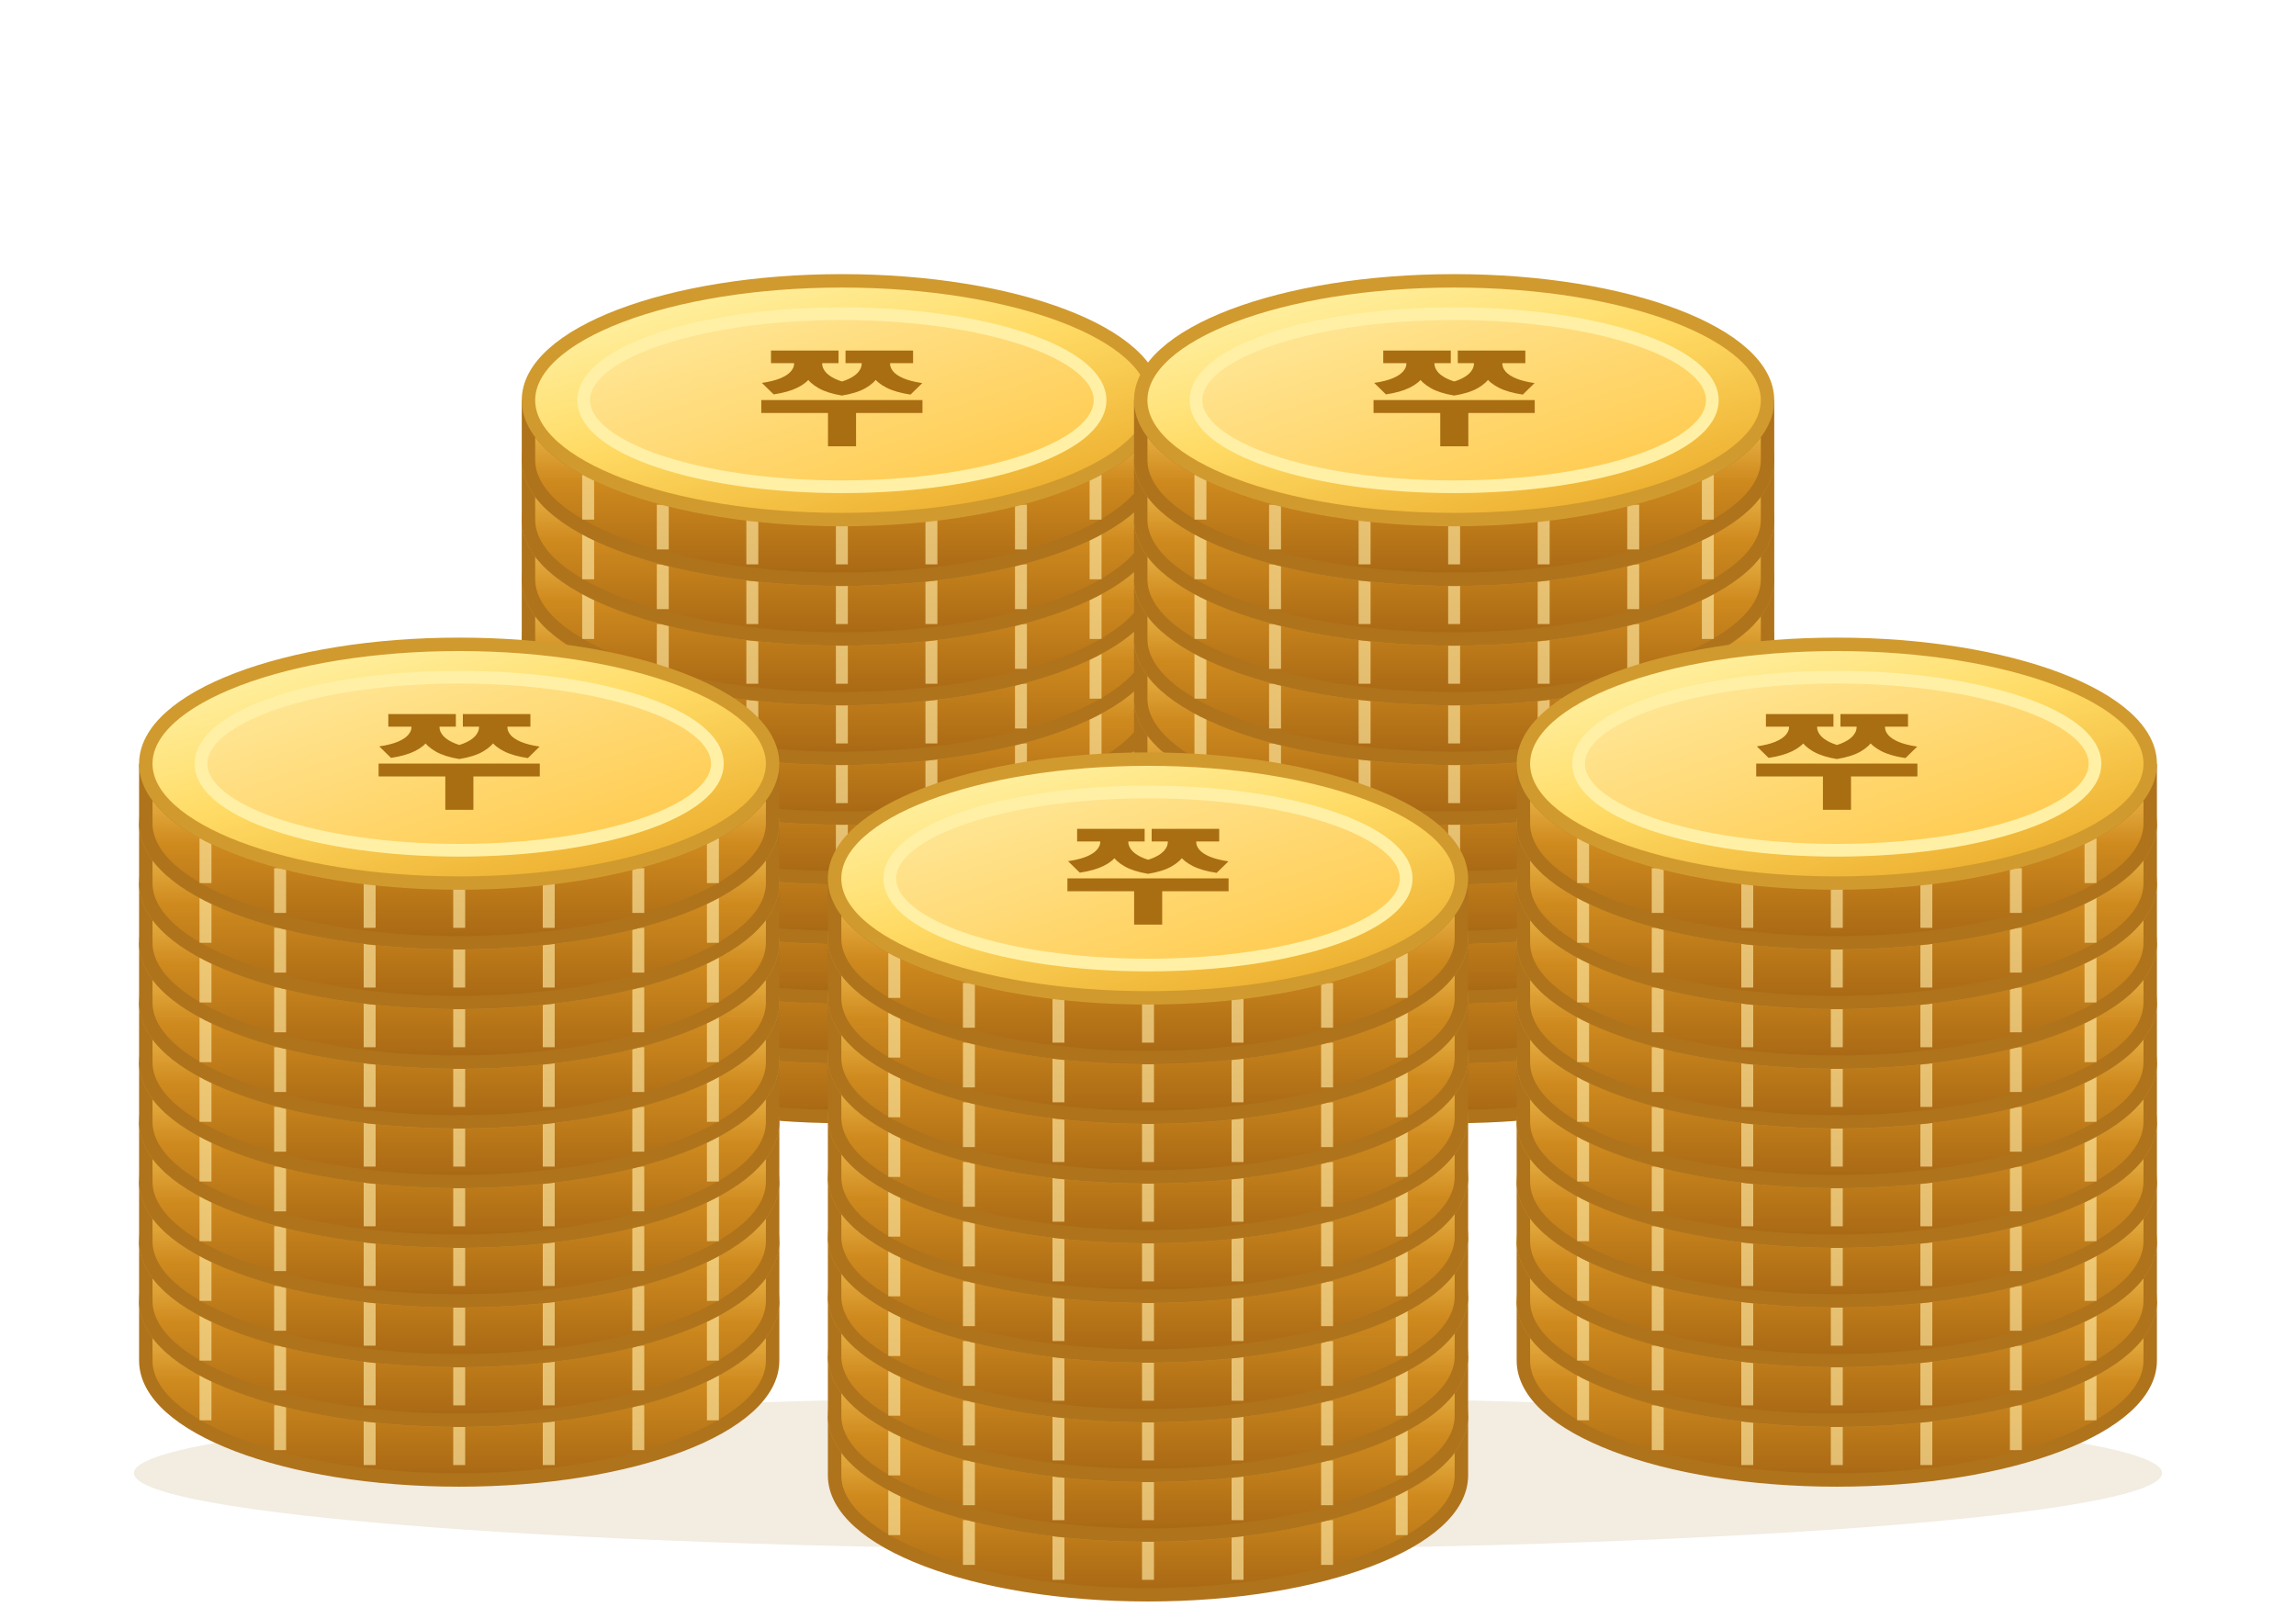
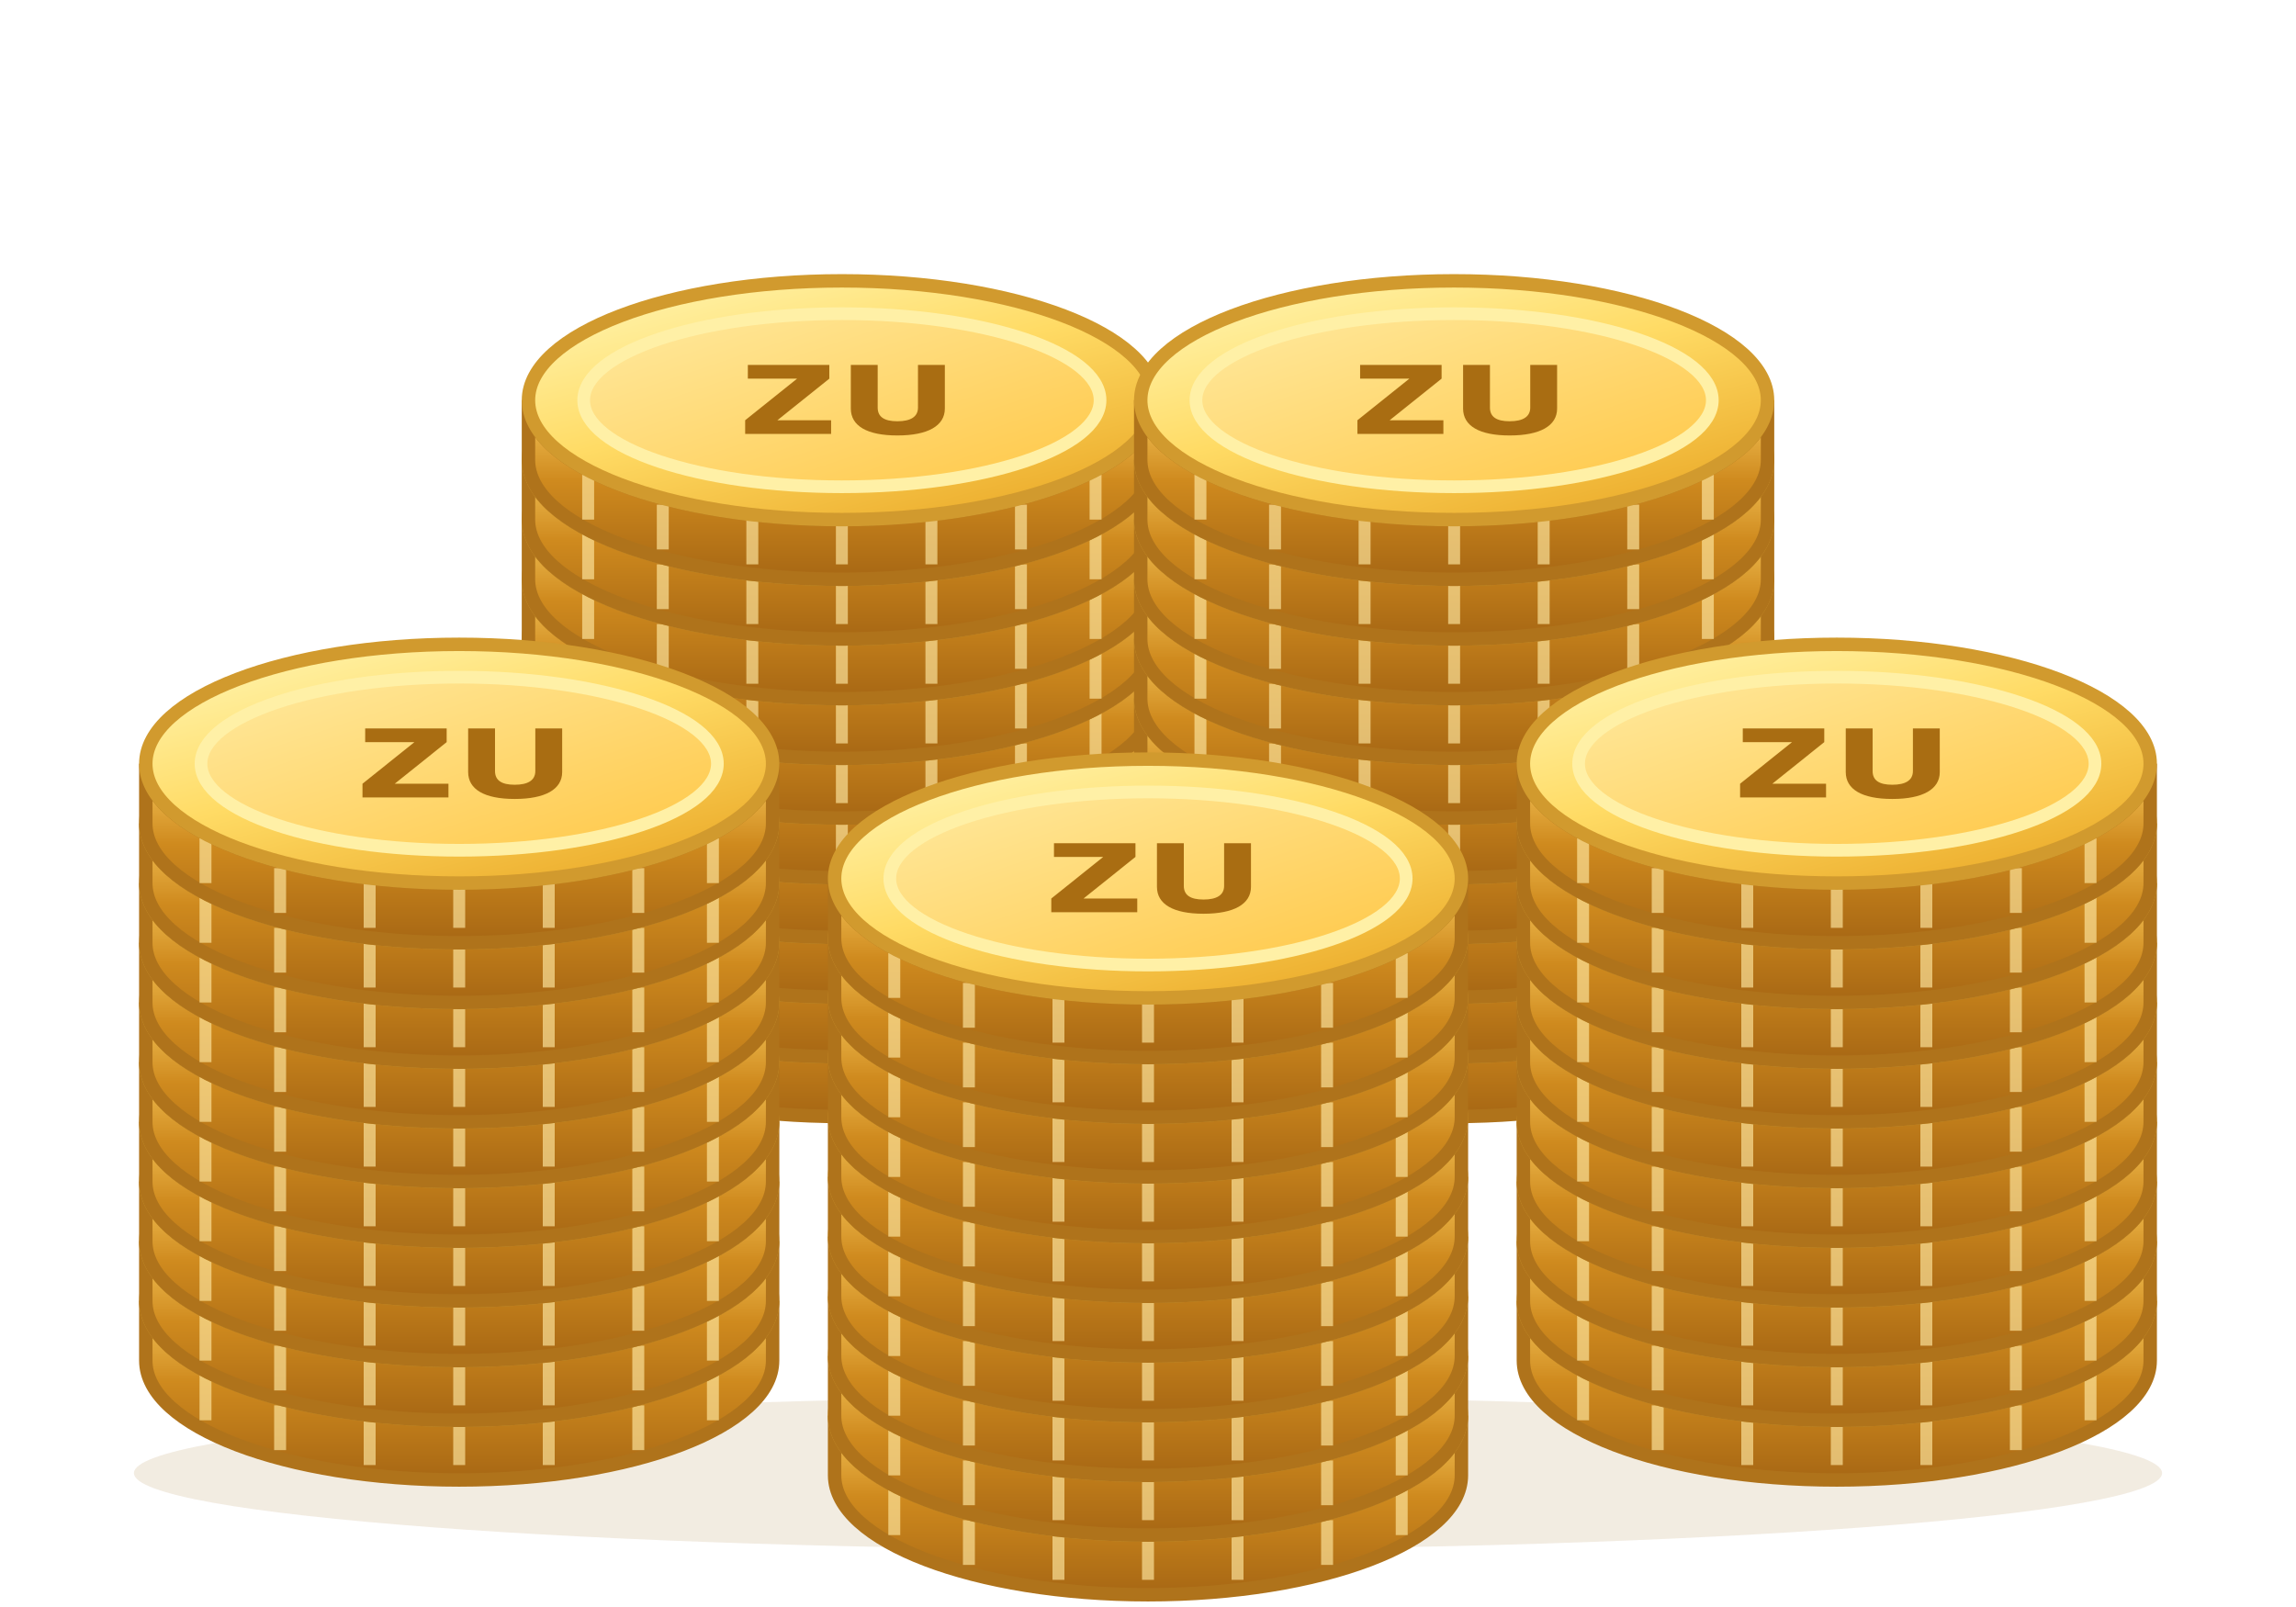
<svg xmlns="http://www.w3.org/2000/svg" width="120" height="84" viewBox="0 0 120 84" fill="none">
  <defs>
    <linearGradient id="edge" x1="0" y1="0" x2="0" y2="1">
      <stop stop-color="#f6c85c" />
      <stop offset=".45" stop-color="#cf8a1e" />
      <stop offset="1" stop-color="#a76714" />
    </linearGradient>
    <linearGradient id="gold" x1=".15" y1="0" x2=".85" y2="1">
      <stop stop-color="#fff4ad" />
      <stop offset=".45" stop-color="#ffdb65" />
      <stop offset="1" stop-color="#eaa826" />
    </linearGradient>
    <linearGradient id="face" x1="0" y1="0" x2="1" y2="1">
      <stop stop-color="#ffeaa0" />
      <stop offset="1" stop-color="#ffc746" />
    </linearGradient>
    <g id="coin">
      <circle cx="24" cy="25" r="19" fill="url(#edge)" stroke="#ac711c" stroke-width="1.2" />
      <circle cx="24" cy="22" r="19" fill="url(#gold)" stroke="#c88c24" stroke-width="1.2" />
      <g stroke="#b68120" stroke-width=".75" opacity=".5">
        <path d="M41.60 22.00l-0.85 -0.00" />
        <path d="M40.74 27.44l-0.81 -0.26" />
        <path d="M38.24 32.35l-0.69 -0.50" />
        <path d="M34.35 36.24l-0.50 -0.69" />
        <path d="M29.44 38.74l-0.26 -0.81" />
        <path d="M24.00 39.60l-0.00 -0.85" />
        <path d="M18.56 38.74l0.26 -0.81" />
        <path d="M13.65 36.24l0.50 -0.69" />
        <path d="M9.76 32.35l0.69 -0.50" />
        <path d="M7.26 27.44l0.81 -0.26" />
        <path d="M6.40 22.00l0.85 -0.00" />
        <path d="M7.26 16.56l0.81 0.26" />
        <path d="M9.76 11.65l0.69 0.50" />
        <path d="M13.65 7.76l0.50 0.69" />
        <path d="M18.56 5.26l0.26 0.81" />
        <path d="M24.00 4.40l0.00 0.85" />
        <path d="M29.44 5.26l-0.26 0.81" />
        <path d="M34.35 7.76l-0.50 0.69" />
        <path d="M38.24 11.65l-0.69 0.50" />
        <path d="M40.74 16.56l-0.81 0.26" />
      </g>
      <circle cx="24" cy="22" r="15.4" fill="url(#face)" stroke="#fff3b4" stroke-width="1.3" />
      <circle cx="24" cy="22" r="14.2" fill="none" stroke="#cc921f" stroke-width=".65" opacity=".7" />
      <g fill="#fff1ad" transform="translate(0 1)">
-         <path d="M208.589 738.22H318.47V669.8Q318.47 606.77 296.415 549.37Q274.36 491.97 226.685 449.75Q179.01 407.53 101.65 386.87L40.039 492.971Q100.939 508.851 137.659 536.391Q174.379 563.931 191.484 598.975Q208.589 634.02 208.589 669.8ZM250.97 738.22H355.401V669.8Q355.401 634.13 371.116 598.03Q386.831 561.931 420.881 532.446Q454.931 502.961 508.601 484.301L458.78 376.2Q382.31 398.75 336.415 444.75Q290.52 490.75 270.745 549.705Q250.97 608.66 250.97 669.8ZM562.159 738.22H666.7V669.8Q666.7 608.22 646.925 549.265Q627.151 490.31 581.7 444.475Q536.25 398.64 458.78 376.2L408.959 484.301Q463.63 502.851 497.179 532.171Q530.729 561.491 546.444 597.59Q562.159 633.69 562.159 669.8ZM600.87 738.22H710.641V669.8Q710.641 632.36 727.746 597.26Q744.851 562.161 782.071 534.506Q819.291 506.851 879.191 491.191L817.58 385.09Q740.22 405.53 692.545 448.255Q644.87 490.98 622.87 548.435Q600.87 605.89 600.87 669.8ZM385.819 245.509H532.631V-92.37H385.819ZM36.75 334.271H880.03V215.269H36.75ZM87.53 791.601H440.89V675.269H87.53ZM477.56 791.601H830.92V675.269H477.56Z" transform="translate(14.2156 29.4626) scale(0.021345 -0.021345)" />
+         <path d="M13.5 15.4H22.6V18.1L16.8 26.3H22.8V29H13.2V26.3L19 18.1H13.5Z M25 15.4H28V23.8C28 25.6 28.7 26.5 30.2 26.5C31.7 26.5 32.5 25.6 32.5 23.8V15.4H35.5V24C35.5 27.4 33.6 29.3 30.2 29.3C26.8 29.3 25 27.4 25 24Z" />
      </g>
      <g fill="#99620c">
-         <path d="M208.589 738.22H318.47V669.8Q318.47 606.77 296.415 549.37Q274.36 491.97 226.685 449.75Q179.01 407.53 101.65 386.87L40.039 492.971Q100.939 508.851 137.659 536.391Q174.379 563.931 191.484 598.975Q208.589 634.02 208.589 669.8ZM250.97 738.22H355.401V669.8Q355.401 634.13 371.116 598.03Q386.831 561.931 420.881 532.446Q454.931 502.961 508.601 484.301L458.78 376.2Q382.31 398.75 336.415 444.75Q290.52 490.75 270.745 549.705Q250.97 608.66 250.97 669.8ZM562.159 738.22H666.7V669.8Q666.7 608.22 646.925 549.265Q627.151 490.31 581.7 444.475Q536.25 398.64 458.78 376.2L408.959 484.301Q463.63 502.851 497.179 532.171Q530.729 561.491 546.444 597.59Q562.159 633.69 562.159 669.8ZM600.87 738.22H710.641V669.8Q710.641 632.36 727.746 597.26Q744.851 562.161 782.071 534.506Q819.291 506.851 879.191 491.191L817.58 385.09Q740.22 405.53 692.545 448.255Q644.87 490.98 622.87 548.435Q600.87 605.89 600.87 669.8ZM385.819 245.509H532.631V-92.37H385.819ZM36.75 334.271H880.03V215.269H36.75ZM87.53 791.601H440.89V675.269H87.53ZM477.56 791.601H830.92V675.269H477.56Z" transform="translate(14.2156 29.4626) scale(0.021345 -0.021345)" />
+         <path d="M13.5 15.4H22.6V18.1L16.8 26.3H22.8V29H13.2V26.3L19 18.1H13.5Z M25 15.4H28V23.8C28 25.6 28.7 26.5 30.2 26.5C31.7 26.5 32.5 25.6 32.5 23.8V15.4H35.5V24C35.5 27.4 33.6 29.3 30.2 29.3C26.8 29.3 25 27.4 25 24Z" />
      </g>
      <path d="M10 14a17 17 0 0 1 9-7" fill="none" stroke="#fff8d4" stroke-width="2" stroke-linecap="round" />
    </g>
    <g id="flat">
      <path d="M-21 0a21 8 0 0 0 42 0v4a21 8 0 0 1-42 0Z" fill="url(#edge)" stroke="#af731b" stroke-width=".9" />
      <path d="M-17 5v3m5-1v3m6-2v3m6-3v3m6-3v3m6-4v3m5-5v3" stroke="#ffe8a1" stroke-width=".8" opacity=".65" />
      <ellipse rx="21" ry="8" fill="url(#gold)" stroke="#d19a2e" stroke-width=".9" />
      <ellipse rx="17.3" ry="5.8" fill="url(#face)" stroke="#fff0a6" stroke-width=".85" />
      <g transform="translate(-14.4 -7.6) scale(.6 .34)" fill="#a96d12">
-         <path d="M208.589 738.22H318.47V669.8Q318.47 606.77 296.415 549.37Q274.36 491.97 226.685 449.75Q179.01 407.53 101.65 386.87L40.039 492.971Q100.939 508.851 137.659 536.391Q174.379 563.931 191.484 598.975Q208.589 634.02 208.589 669.8ZM250.97 738.22H355.401V669.8Q355.401 634.13 371.116 598.03Q386.831 561.931 420.881 532.446Q454.931 502.961 508.601 484.301L458.78 376.2Q382.31 398.75 336.415 444.75Q290.52 490.75 270.745 549.705Q250.97 608.66 250.97 669.8ZM562.159 738.22H666.7V669.8Q666.7 608.22 646.925 549.265Q627.151 490.31 581.7 444.475Q536.25 398.64 458.78 376.2L408.959 484.301Q463.63 502.851 497.179 532.171Q530.729 561.491 546.444 597.59Q562.159 633.69 562.159 669.8ZM600.87 738.22H710.641V669.8Q710.641 632.36 727.746 597.26Q744.851 562.161 782.071 534.506Q819.291 506.851 879.191 491.191L817.58 385.09Q740.22 405.53 692.545 448.255Q644.87 490.98 622.87 548.435Q600.87 605.89 600.87 669.8ZM385.819 245.509H532.631V-92.37H385.819ZM36.75 334.271H880.03V215.269H36.75ZM87.53 791.601H440.89V675.269H87.53ZM477.56 791.601H830.92V675.269H477.56Z" transform="translate(14.2156 29.4626) scale(0.021345 -0.021345)" />
+         <path d="M13.5 15.4H22.6V18.1L16.8 26.3H22.8V29H13.2V26.3L19 18.1H13.5Z M25 15.4H28V23.8C28 25.6 28.7 26.5 30.2 26.5C31.7 26.5 32.5 25.6 32.5 23.8V15.4H35.5V24C35.5 27.4 33.6 29.3 30.2 29.3C26.8 29.3 25 27.4 25 24Z" />
      </g>
    </g>
  </defs>
  <ellipse cx="60" cy="77" rx="53" ry="4" fill="#9c691b" opacity=".13" />
  <g transform="translate(44 49) scale(0.78)">
    <use href="#flat" y="0" />
    <use href="#flat" y="-4" />
    <use href="#flat" y="-8" />
    <use href="#flat" y="-12" />
    <use href="#flat" y="-16" />
    <use href="#flat" y="-20" />
    <use href="#flat" y="-24" />
    <use href="#flat" y="-28" />
    <use href="#flat" y="-32" />
    <use href="#flat" y="-36" />
  </g>
  <g transform="translate(76 49) scale(0.78)">
    <use href="#flat" y="0" />
    <use href="#flat" y="-4" />
    <use href="#flat" y="-8" />
    <use href="#flat" y="-12" />
    <use href="#flat" y="-16" />
    <use href="#flat" y="-20" />
    <use href="#flat" y="-24" />
    <use href="#flat" y="-28" />
    <use href="#flat" y="-32" />
    <use href="#flat" y="-36" />
  </g>
  <g transform="translate(24 68) scale(0.78)">
    <use href="#flat" y="0" />
    <use href="#flat" y="-4" />
    <use href="#flat" y="-8" />
    <use href="#flat" y="-12" />
    <use href="#flat" y="-16" />
    <use href="#flat" y="-20" />
    <use href="#flat" y="-24" />
    <use href="#flat" y="-28" />
    <use href="#flat" y="-32" />
    <use href="#flat" y="-36" />
  </g>
  <g transform="translate(96 68) scale(0.78)">
    <use href="#flat" y="0" />
    <use href="#flat" y="-4" />
    <use href="#flat" y="-8" />
    <use href="#flat" y="-12" />
    <use href="#flat" y="-16" />
    <use href="#flat" y="-20" />
    <use href="#flat" y="-24" />
    <use href="#flat" y="-28" />
    <use href="#flat" y="-32" />
    <use href="#flat" y="-36" />
  </g>
  <g transform="translate(60 74) scale(0.78)">
    <use href="#flat" y="0" />
    <use href="#flat" y="-4" />
    <use href="#flat" y="-8" />
    <use href="#flat" y="-12" />
    <use href="#flat" y="-16" />
    <use href="#flat" y="-20" />
    <use href="#flat" y="-24" />
    <use href="#flat" y="-28" />
    <use href="#flat" y="-32" />
    <use href="#flat" y="-36" />
  </g>
</svg>
